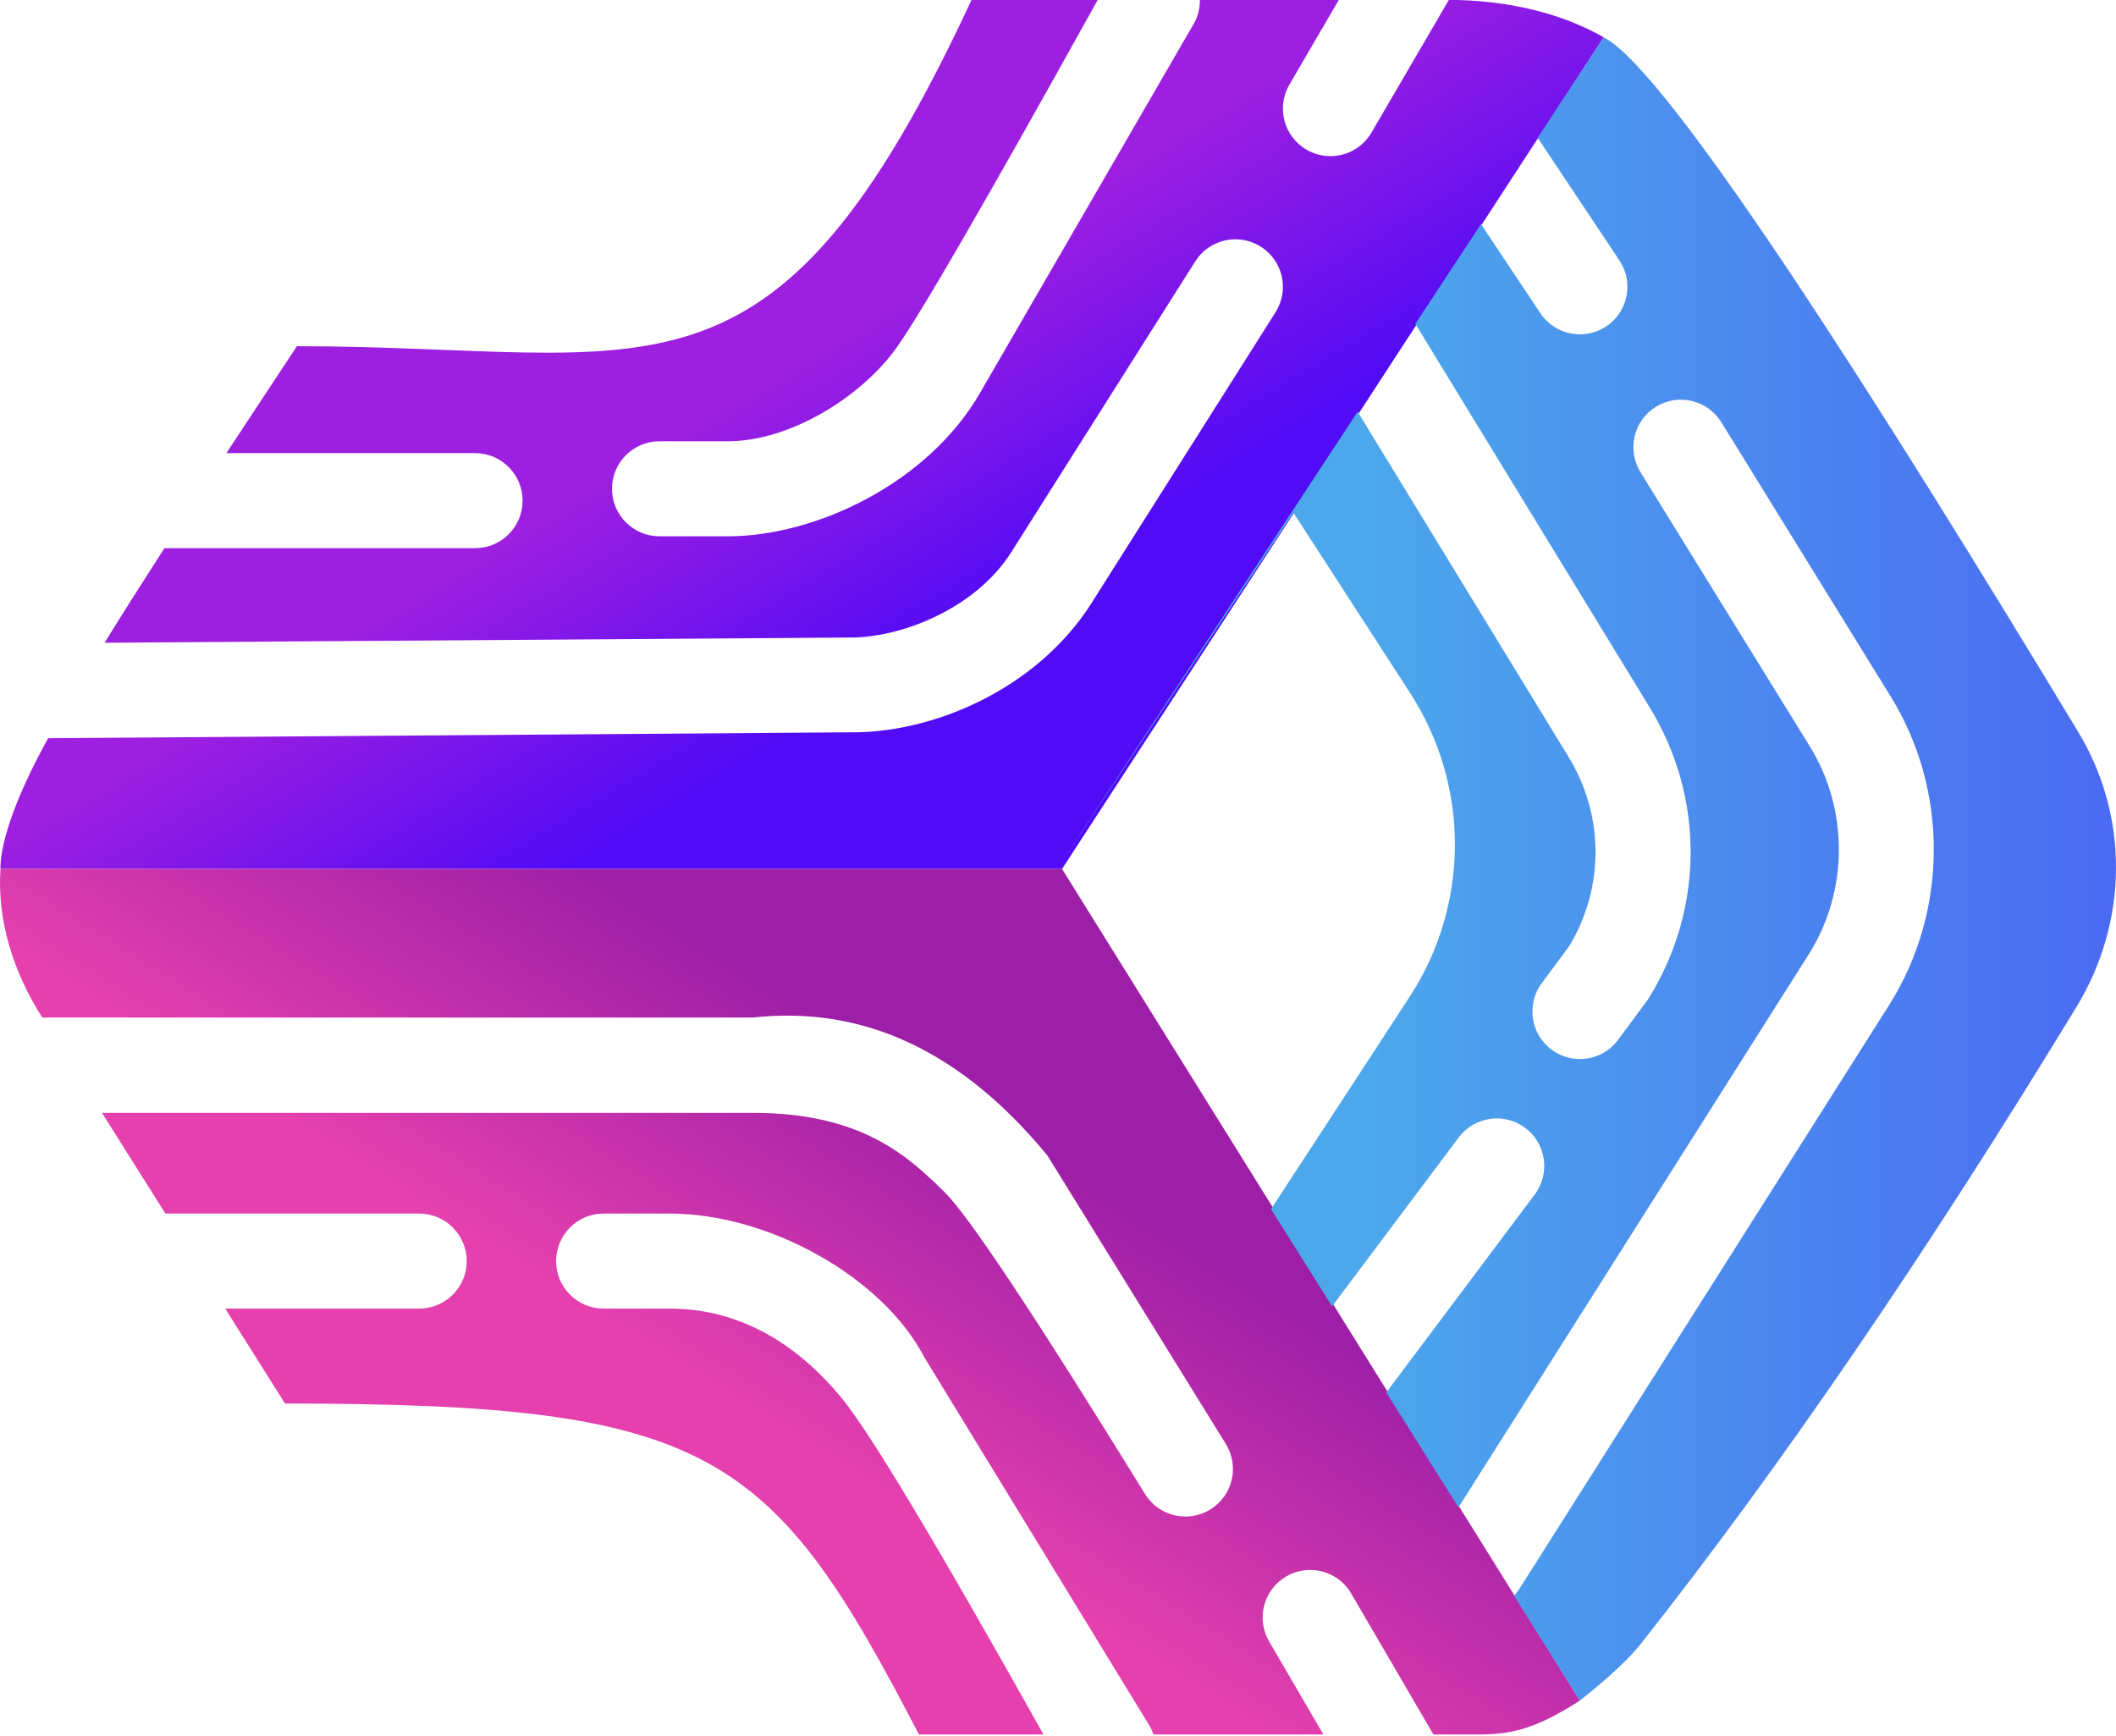
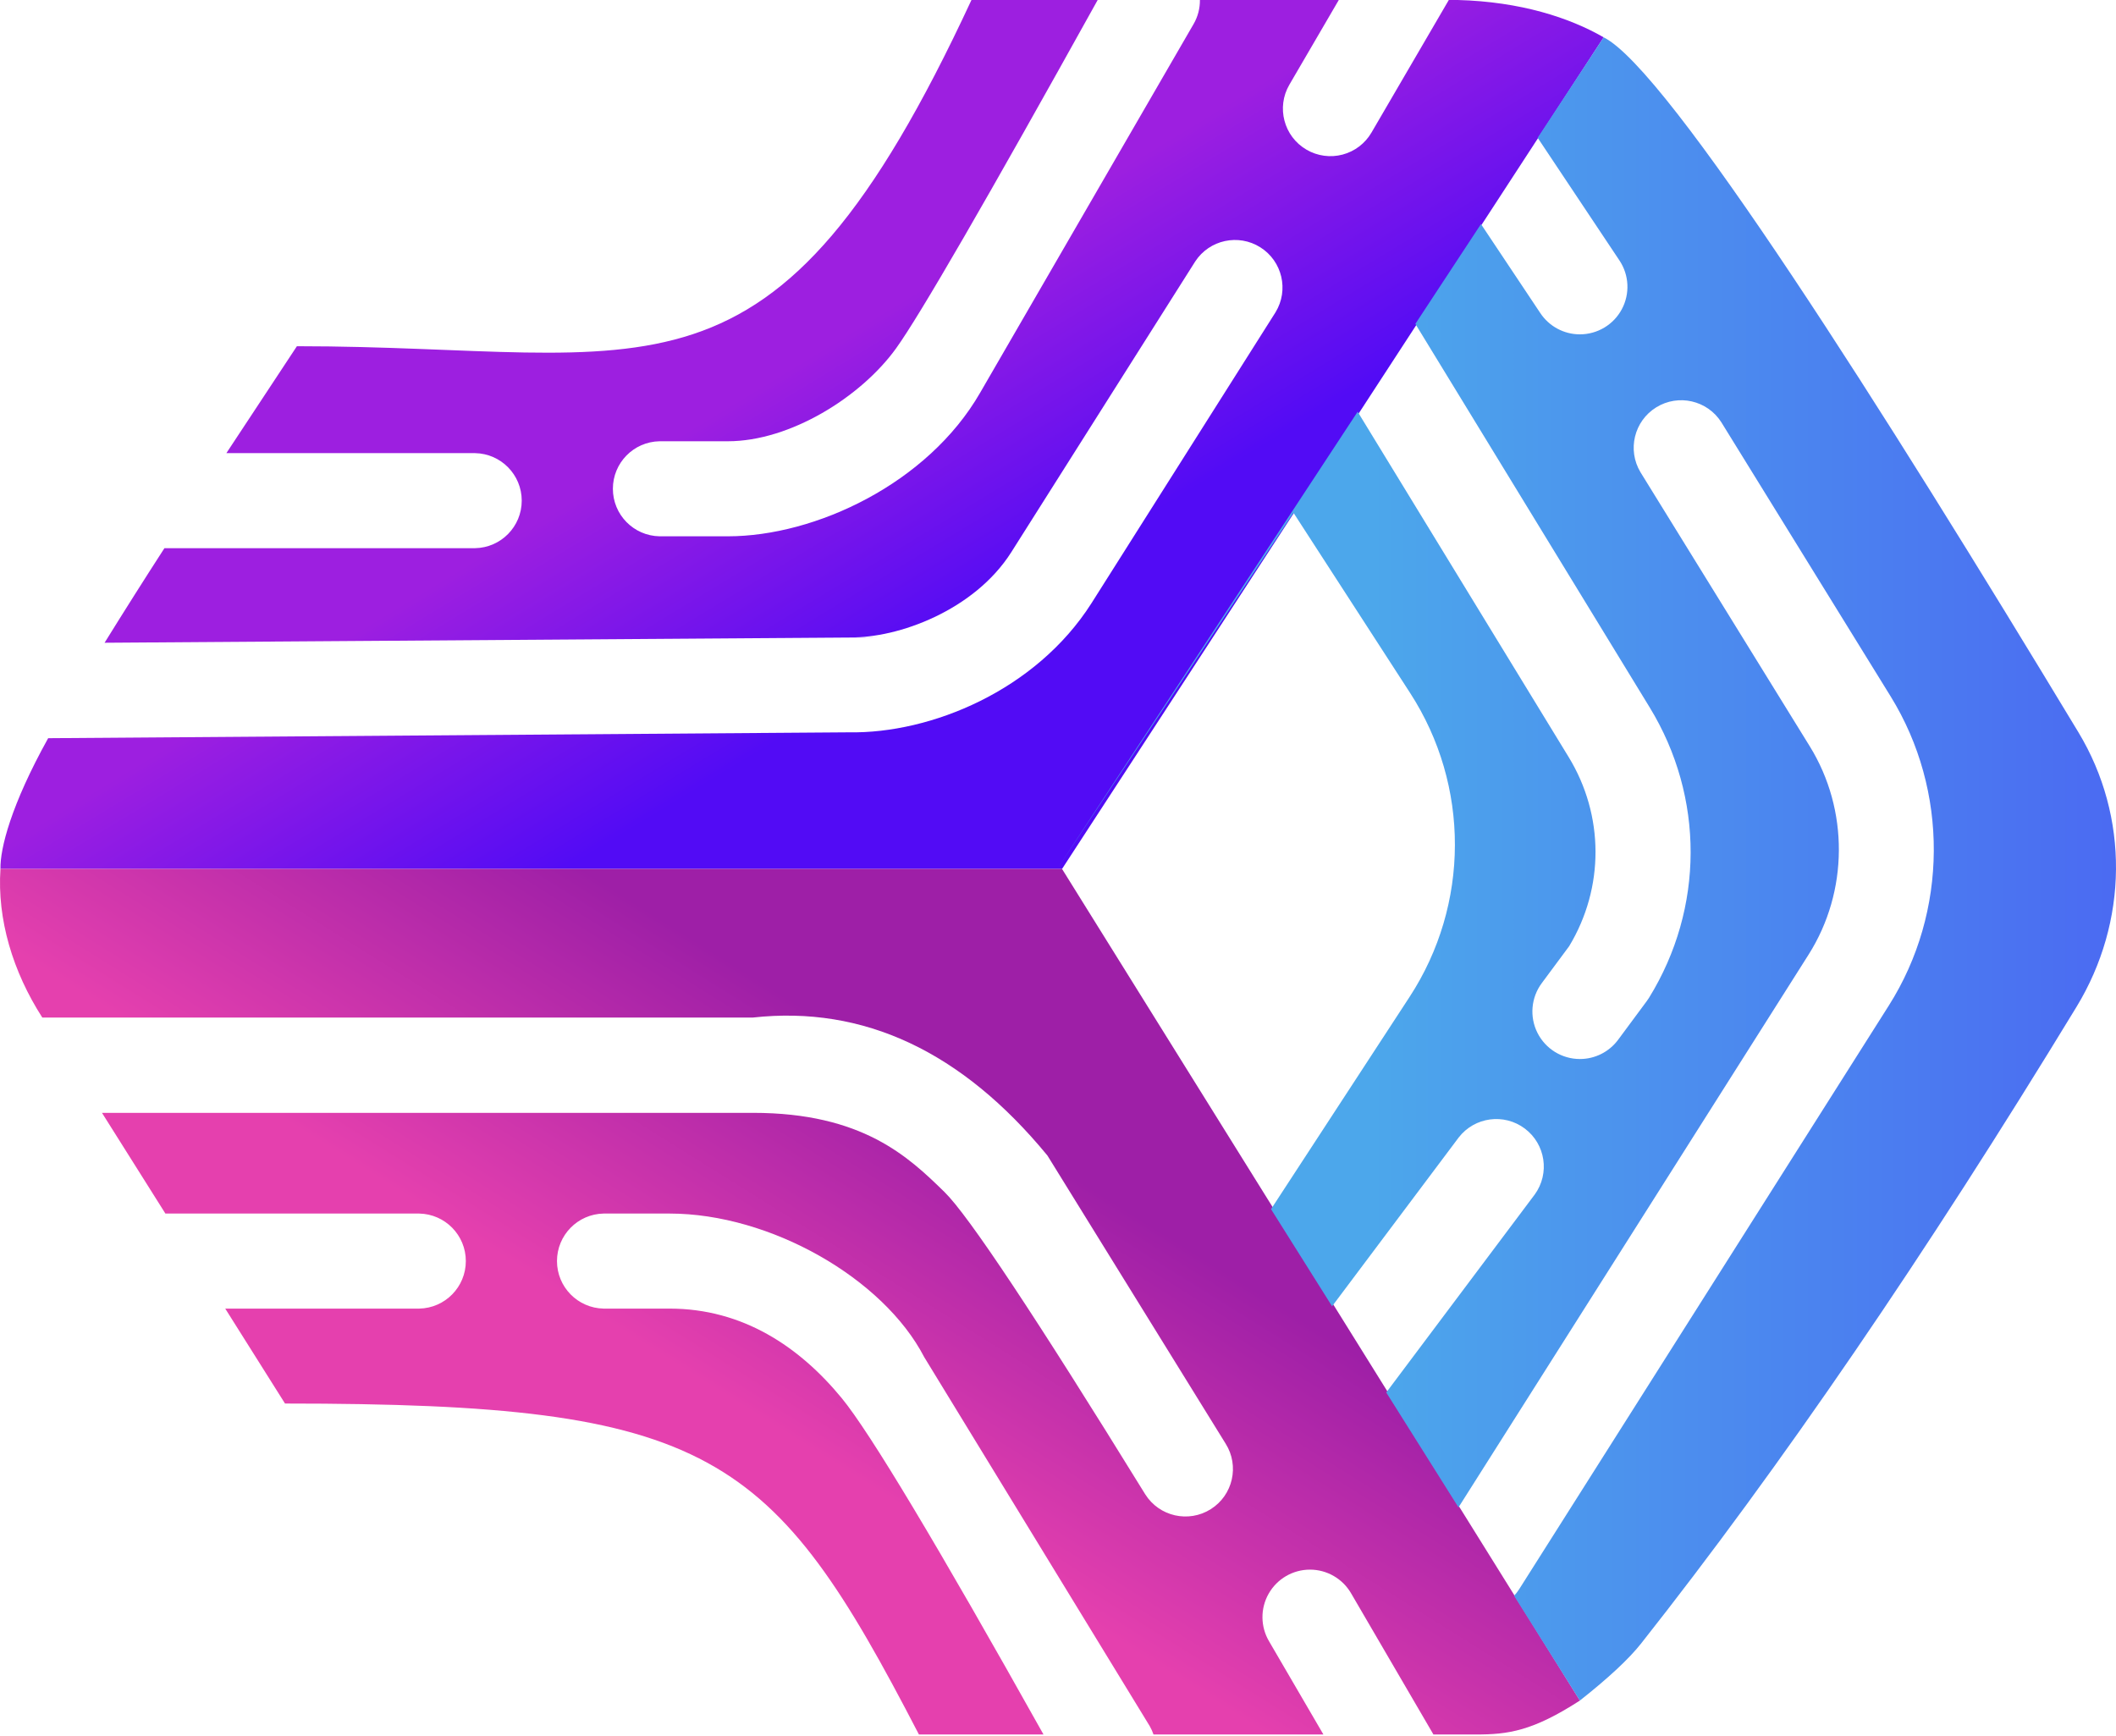
- <svg xmlns="http://www.w3.org/2000/svg" width="256px" height="210px" viewBox="0 0 256 210" version="1.1" preserveAspectRatio="xMidYMid">
+ <svg xmlns="http://www.w3.org/2000/svg" width="256" height="210" version="1.1" preserveAspectRatio="xMidYMid">
  <defs>
-     <linearGradient x1="67.13%" y1="64.687%" x2="46.161%" y2="45.78%" id="pm2LinearGradient-1">
+     <linearGradient x1="67.13%" y1="64.687%" x2="46.161%" y2="45.78%" id="a">
      <stop stop-color="#520BF5" offset="0%" />
      <stop stop-color="#9D1FE0" offset="100%" />
      <stop stop-color="#9D1FE0" offset="100%" />
    </linearGradient>
-     <linearGradient x1="67.463%" y1="34.994%" x2="42.409%" y2="56.902%" id="pm2LinearGradient-2">
+     <linearGradient x1="67.463%" y1="34.994%" x2="42.409%" y2="56.902%" id="b">
      <stop stop-color="#9E1FA7" offset="0%" />
      <stop stop-color="#E540AE" offset="100%" />
    </linearGradient>
-     <linearGradient x1="100%" y1="50%" x2="29.973%" y2="50%" id="pm2LinearGradient-3">
+     <linearGradient x1="100%" y1="50%" x2="29.973%" y2="50%" id="c">
      <stop stop-color="#4B6AF2" offset="0%" />
      <stop stop-color="#4CA7EB" offset="100%" />
    </linearGradient>
  </defs>
-   <g>
-     <path d="M175.281,0 L165.926,16.038 C164.858,17.869 162.933,18.89 160.954,18.89 C159.971,18.89 158.974,18.638 158.062,18.107 C155.32,16.507 154.395,12.986 155.994,10.243 L161.969,0 L145.17,0 C145.172,0.98 144.947,1.972 144.421,2.88 L118.577,47.518 C112.239,58.51 98.639,64.882 88.065,64.882 C88.065,64.882 85.307,64.882 79.791,64.882 C76.616,64.882 74.042,62.308 74.042,59.133 C74.042,55.958 76.616,53.384 79.791,53.384 L88.065,53.384 C95.56,53.384 104.148,48.057 108.414,42.139 C111.258,38.193 119.387,24.147 132.801,0 L117.532,0 C93.409,51.947 79.036,41.886 35.919,41.886 C33.064,46.209 30.194,50.548 27.387,54.821 L57.478,54.821 C60.653,54.821 63.227,57.395 63.227,60.57 C63.227,63.745 60.653,66.319 57.478,66.319 L19.892,66.319 C17.327,70.3 14.888,74.142 12.653,77.761 L107.107,77.097 L102.88,77.1 C108.601,77.216 117.854,73.868 122.334,66.825 L144.604,31.625 C146.301,28.942 149.851,28.143 152.536,29.842 C155.218,31.539 156.017,35.089 154.32,37.774 L132.042,72.987 C125.326,83.539 112.614,88.765 102.712,88.597 L5.826,89.307 C1.334,97.385 9.14060494e-14,102.663 0.057,105.125 L128.488,105.125 L194.017,4.517 C189.88,2.133 183.956,0.206 176.374,0 L175.281,0 Z" fill="url(#pm2LinearGradient-1)" />
-     <path d="M128.489,105.125 L0.056,105.125 C-0.357,111.216 1.543,117.543 5.117,123.102 C6.576,123.102 7.641,123.102 8.314,123.102 L8.362,123.102 L91.105,123.102 C104.484,121.632 116.355,127.197 126.718,139.794 L148.281,174.655 C149.974,177.341 149.166,180.891 146.48,182.583 C145.529,183.182 144.469,183.468 143.423,183.468 C141.512,183.468 139.645,182.517 138.552,180.78 C125.257,159.23 117.161,147.04 114.265,144.21 C109.92,139.966 104.355,134.633 91.105,134.633 L12.338,134.633 L20.01,146.817 L50.715,146.817 C53.889,146.817 56.464,149.391 56.464,152.566 C56.464,155.741 53.889,158.315 50.715,158.315 L27.25,158.315 L34.482,169.801 C86.223,169.801 93.41,175.55 111.174,209.839 L126.246,209.839 C113.375,186.853 105.241,173.294 101.846,169.161 C96.753,162.963 89.889,158.315 81.004,158.315 L73.028,158.315 C69.853,158.315 67.279,155.741 67.279,152.566 C67.279,149.391 69.853,146.817 73.028,146.817 L81.004,146.817 C93.195,146.817 106.874,154.648 111.812,164.18 L139.094,208.818 C139.285,209.149 139.436,209.491 139.555,209.839 L160.11,209.839 L153.543,198.581 C151.942,195.839 152.869,192.319 155.611,190.718 C156.522,190.187 157.52,189.934 158.503,189.934 C160.48,189.934 162.406,190.955 163.474,192.787 L173.421,209.839 L178.478,209.839 C182.484,209.852 185.419,209.426 191.143,205.733 L128.489,105.125 Z" fill="url(#pm2LinearGradient-2)" />
-     <path d="M194.017,4.517 L186.032,16.669 L195.926,31.51 C197.686,34.152 196.974,37.722 194.33,39.483 C193.352,40.137 192.244,40.449 191.148,40.449 C189.29,40.449 187.466,39.55 186.359,37.889 L179.172,27.108 L171.235,39.184 L199.588,85.588 C206.217,96.434 206.185,109.89 199.507,120.706 C199.421,120.843 199.331,120.978 199.234,121.109 L195.762,125.796 C194.634,127.316 192.896,128.121 191.138,128.121 C189.948,128.121 188.748,127.753 187.719,126.991 C185.168,125.1 184.633,121.5 186.523,118.949 L189.843,114.47 C194.113,107.394 194.093,98.647 189.777,91.583 L164.253,49.809 L127.903,105.125 L156.489,62.035 L170.606,83.844 C177.849,95.035 177.821,109.445 170.532,120.61 L153.774,146.282 L127.903,105.125 L161.16,158.035 L176.483,137.605 C178.388,135.067 181.99,134.553 184.531,136.457 C187.071,138.361 187.585,141.966 185.681,144.506 L167.714,168.462 L176.452,182.363 L218.81,115.485 C223.64,107.859 223.696,97.967 218.952,90.288 L198.467,57.124 C196.8,54.423 197.636,50.88 200.338,49.212 C203.042,47.543 206.582,48.381 208.25,51.081 L228.734,84.246 C235.774,95.643 235.69,110.319 228.524,121.638 L183.782,192.28 C183.603,192.565 183.396,192.819 183.177,193.06 L191.138,205.733 C194.607,202.992 197.077,200.691 198.547,198.829 C215.417,177.461 232.976,151.788 251.223,121.81 C257.471,111.545 257.634,98.826 251.453,88.591 C227.936,49.659 201.81,8.379 194.017,4.517 Z" fill="url(#pm2LinearGradient-3)" />
-   </g>
+   <path d="m175.28 0-9.354 16.038a5.744 5.744 0 0 1-7.864 2.069 5.75 5.75 0 0 1-2.068-7.864L161.97 0H145.17a5.683 5.683 0 0 1-.749 2.88l-25.844 44.638c-6.338 10.992-19.938 17.364-30.512 17.364h-8.274a5.75 5.75 0 0 1 0-11.498h8.274c7.495 0 16.083-5.327 20.349-11.245C111.258 38.193 119.387 24.147 132.8 0h-15.27C93.41 51.947 79.037 41.886 35.92 41.886c-2.855 4.323-5.725 8.662-8.532 12.935h30.09a5.75 5.75 0 0 1 0 11.498H19.893a712.602 712.602 0 0 0-7.24 11.442l94.455-.664-4.227.003c5.72.116 14.974-3.232 19.454-10.275l22.27-35.2a5.75 5.75 0 0 1 9.716 6.149l-22.278 35.213c-6.716 10.552-19.428 15.778-29.33 15.61l-96.886.71C1.334 97.385 0 102.663.056 105.125h128.432L194.017 4.517C189.88 2.133 183.956.206 176.374 0h-1.093Z" fill="url(#a)" />
+   <path d="M128.489 105.125H.056c-.413 6.09 1.487 12.418 5.061 17.977h85.988c13.38-1.47 25.25 4.095 35.613 16.692l21.563 34.86a5.748 5.748 0 1 1-9.729 6.126c-13.295-21.55-21.39-33.74-24.287-36.57-4.345-4.244-9.91-9.577-23.16-9.577H12.338l7.672 12.184h30.705a5.75 5.75 0 0 1 0 11.498H27.25l7.232 11.486c51.741 0 58.928 5.75 76.692 40.038h15.072c-12.871-22.986-21.005-36.545-24.4-40.678-5.093-6.198-11.957-10.846-20.842-10.846h-7.976a5.75 5.75 0 0 1 0-11.498h7.976c12.19 0 25.87 7.831 30.808 17.363l27.282 44.638c.191.33.342.673.461 1.021h20.555l-6.567-11.258a5.749 5.749 0 1 1 9.931-5.794l9.947 17.052h5.057c4.006.013 6.94-.413 12.665-4.106l-62.654-100.608Z" fill="url(#b)" />
+   <path d="m194.017 4.517-7.985 12.152 9.894 14.841a5.749 5.749 0 0 1-4.778 8.939 5.741 5.741 0 0 1-4.789-2.56l-7.187-10.781-7.937 12.076 28.353 46.404c6.629 10.846 6.597 24.302-.08 35.118a6.826 6.826 0 0 1-.274.403l-3.472 4.687a5.746 5.746 0 0 1-4.624 2.325 5.75 5.75 0 0 1-4.615-9.173l3.32-4.478c4.27-7.076 4.25-15.823-.066-22.887L164.253 49.81l-36.35 55.316 28.586-43.09 14.117 21.809a33.731 33.731 0 0 1-.074 36.766l-16.758 25.672-25.87-41.157 33.256 52.91 15.323-20.43a5.75 5.75 0 0 1 9.198 6.9l-17.967 23.957 8.738 13.901 42.358-66.878c4.83-7.626 4.886-17.518.142-25.197l-20.485-33.164a5.75 5.75 0 0 1 9.783-6.043l20.484 33.165c7.04 11.397 6.956 26.073-.21 37.392l-44.742 70.642c-.18.285-.386.539-.605.78l7.961 12.673c3.47-2.74 5.939-5.042 7.409-6.904 16.87-21.368 34.429-47.041 52.676-77.019 6.248-10.265 6.411-22.984.23-33.22C227.936 49.66 201.81 8.38 194.017 4.518Z" fill="url(#c)" />
</svg>
